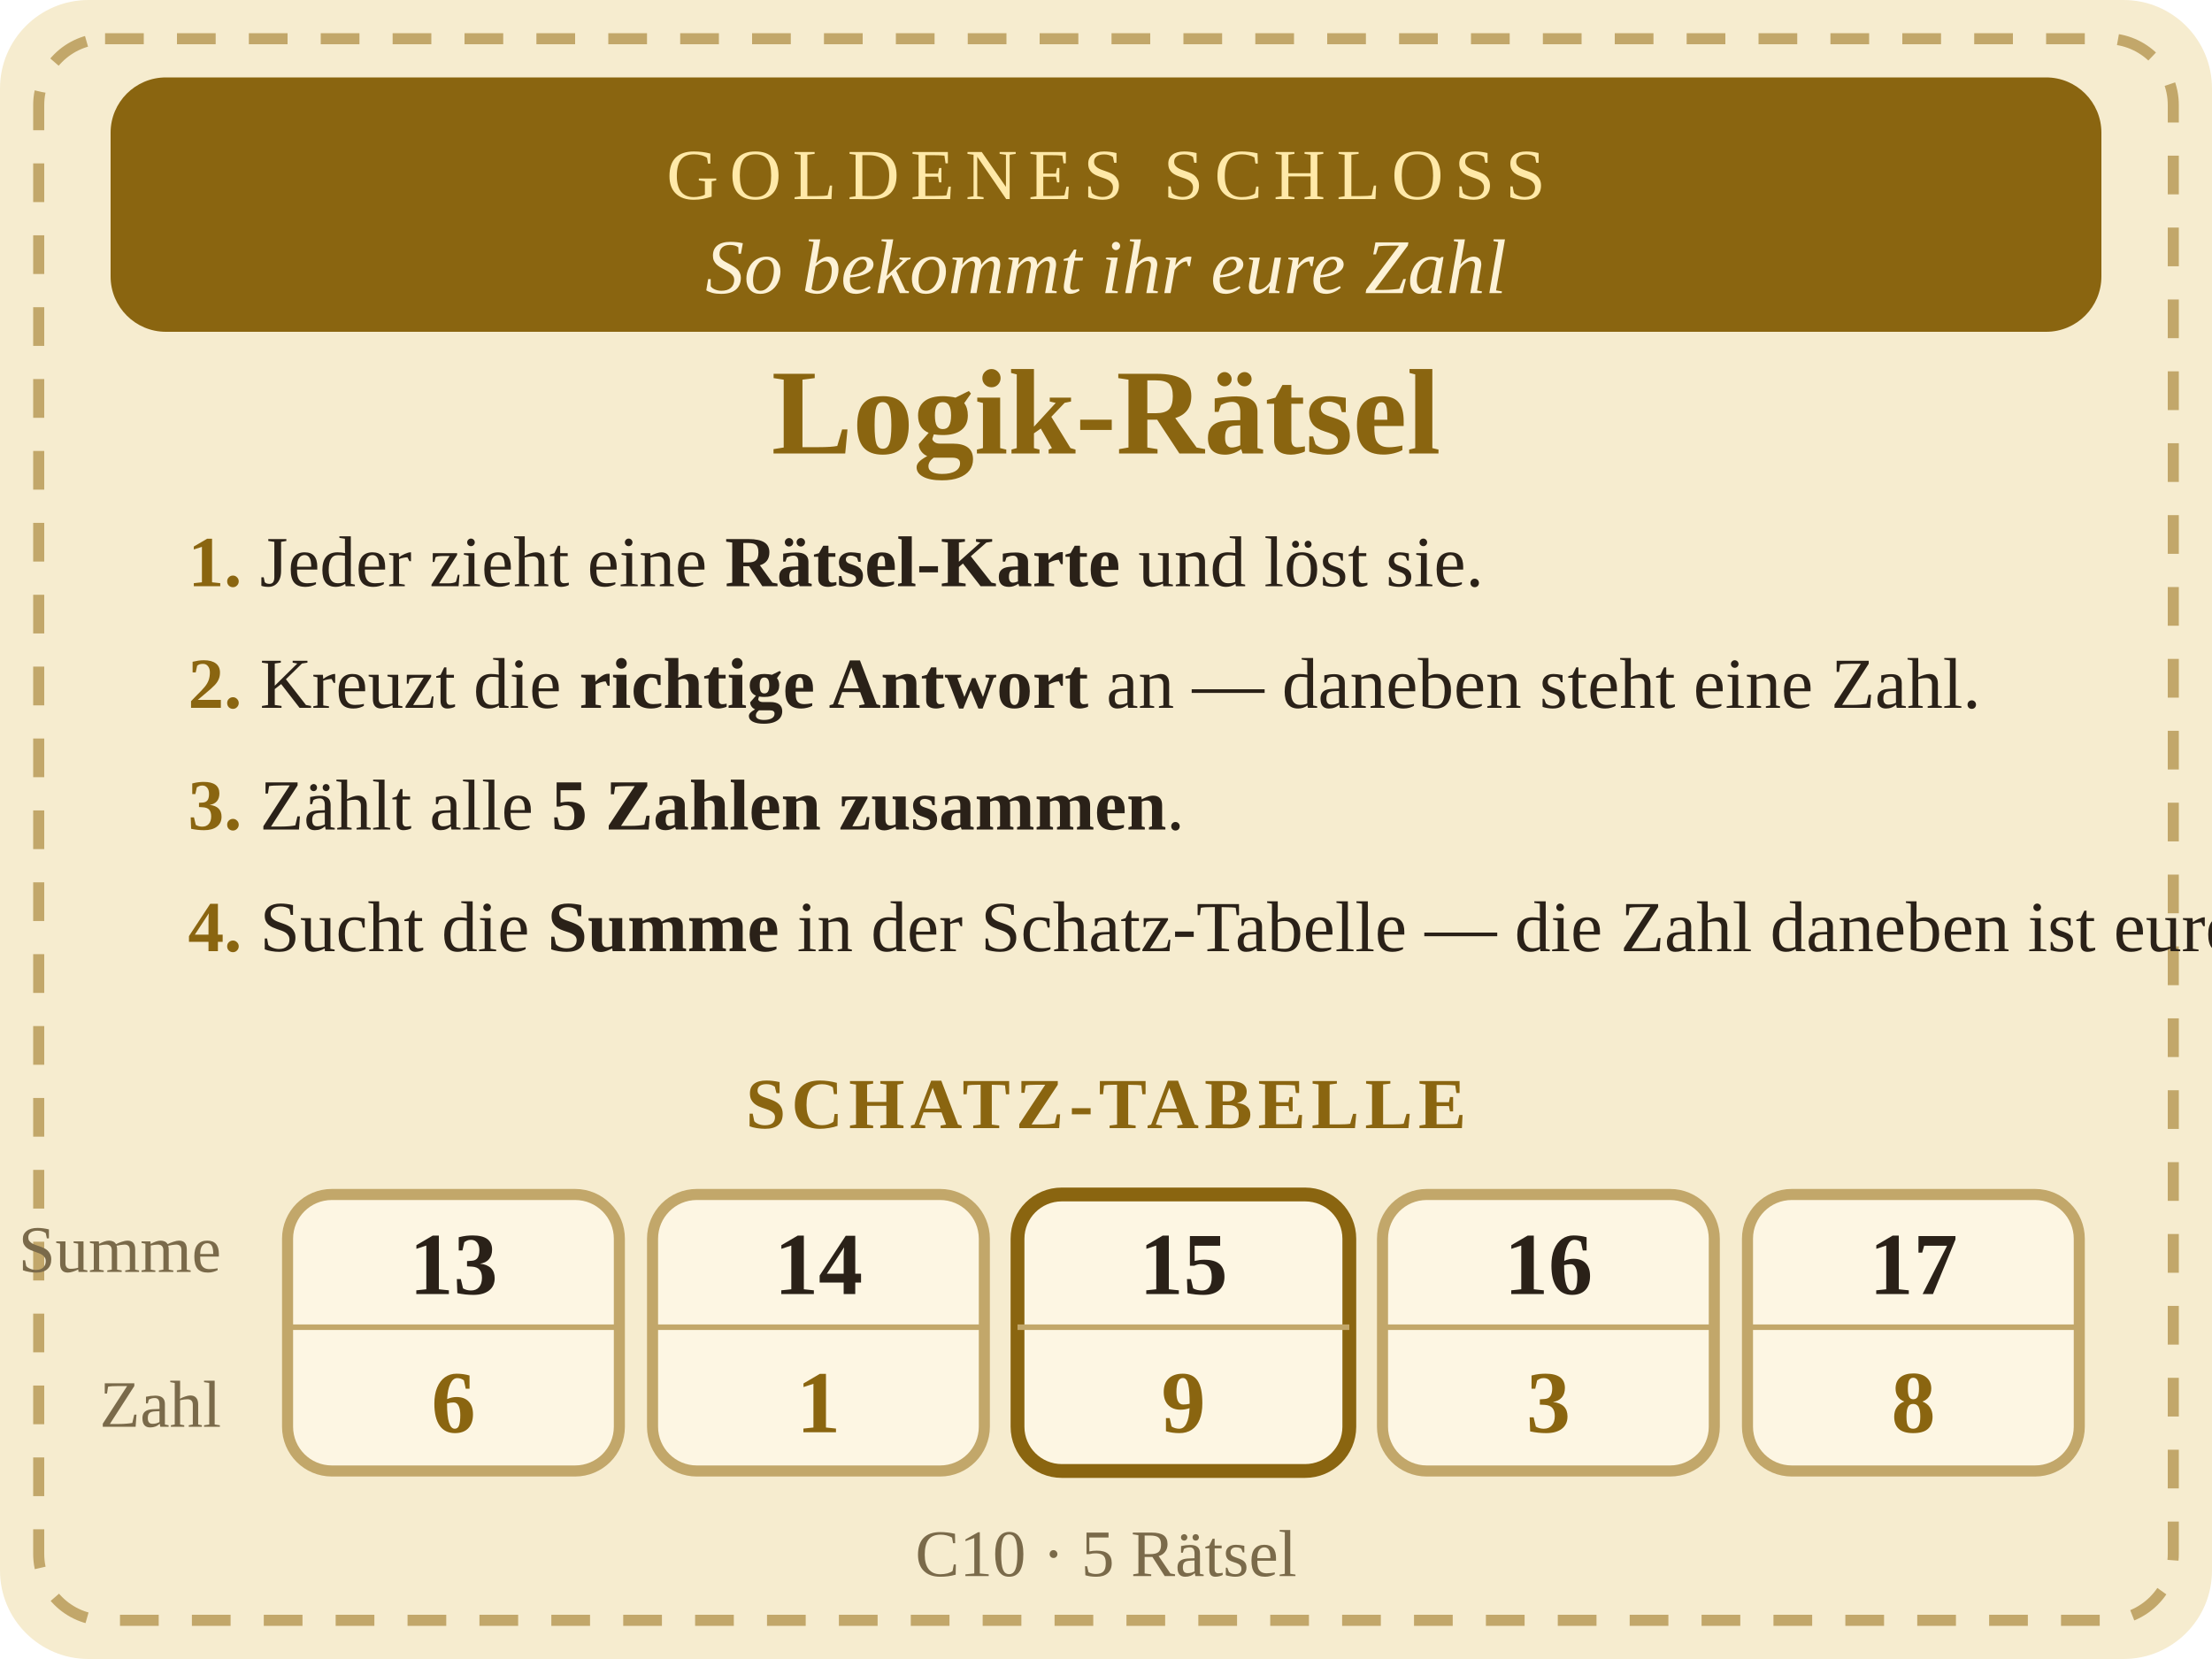
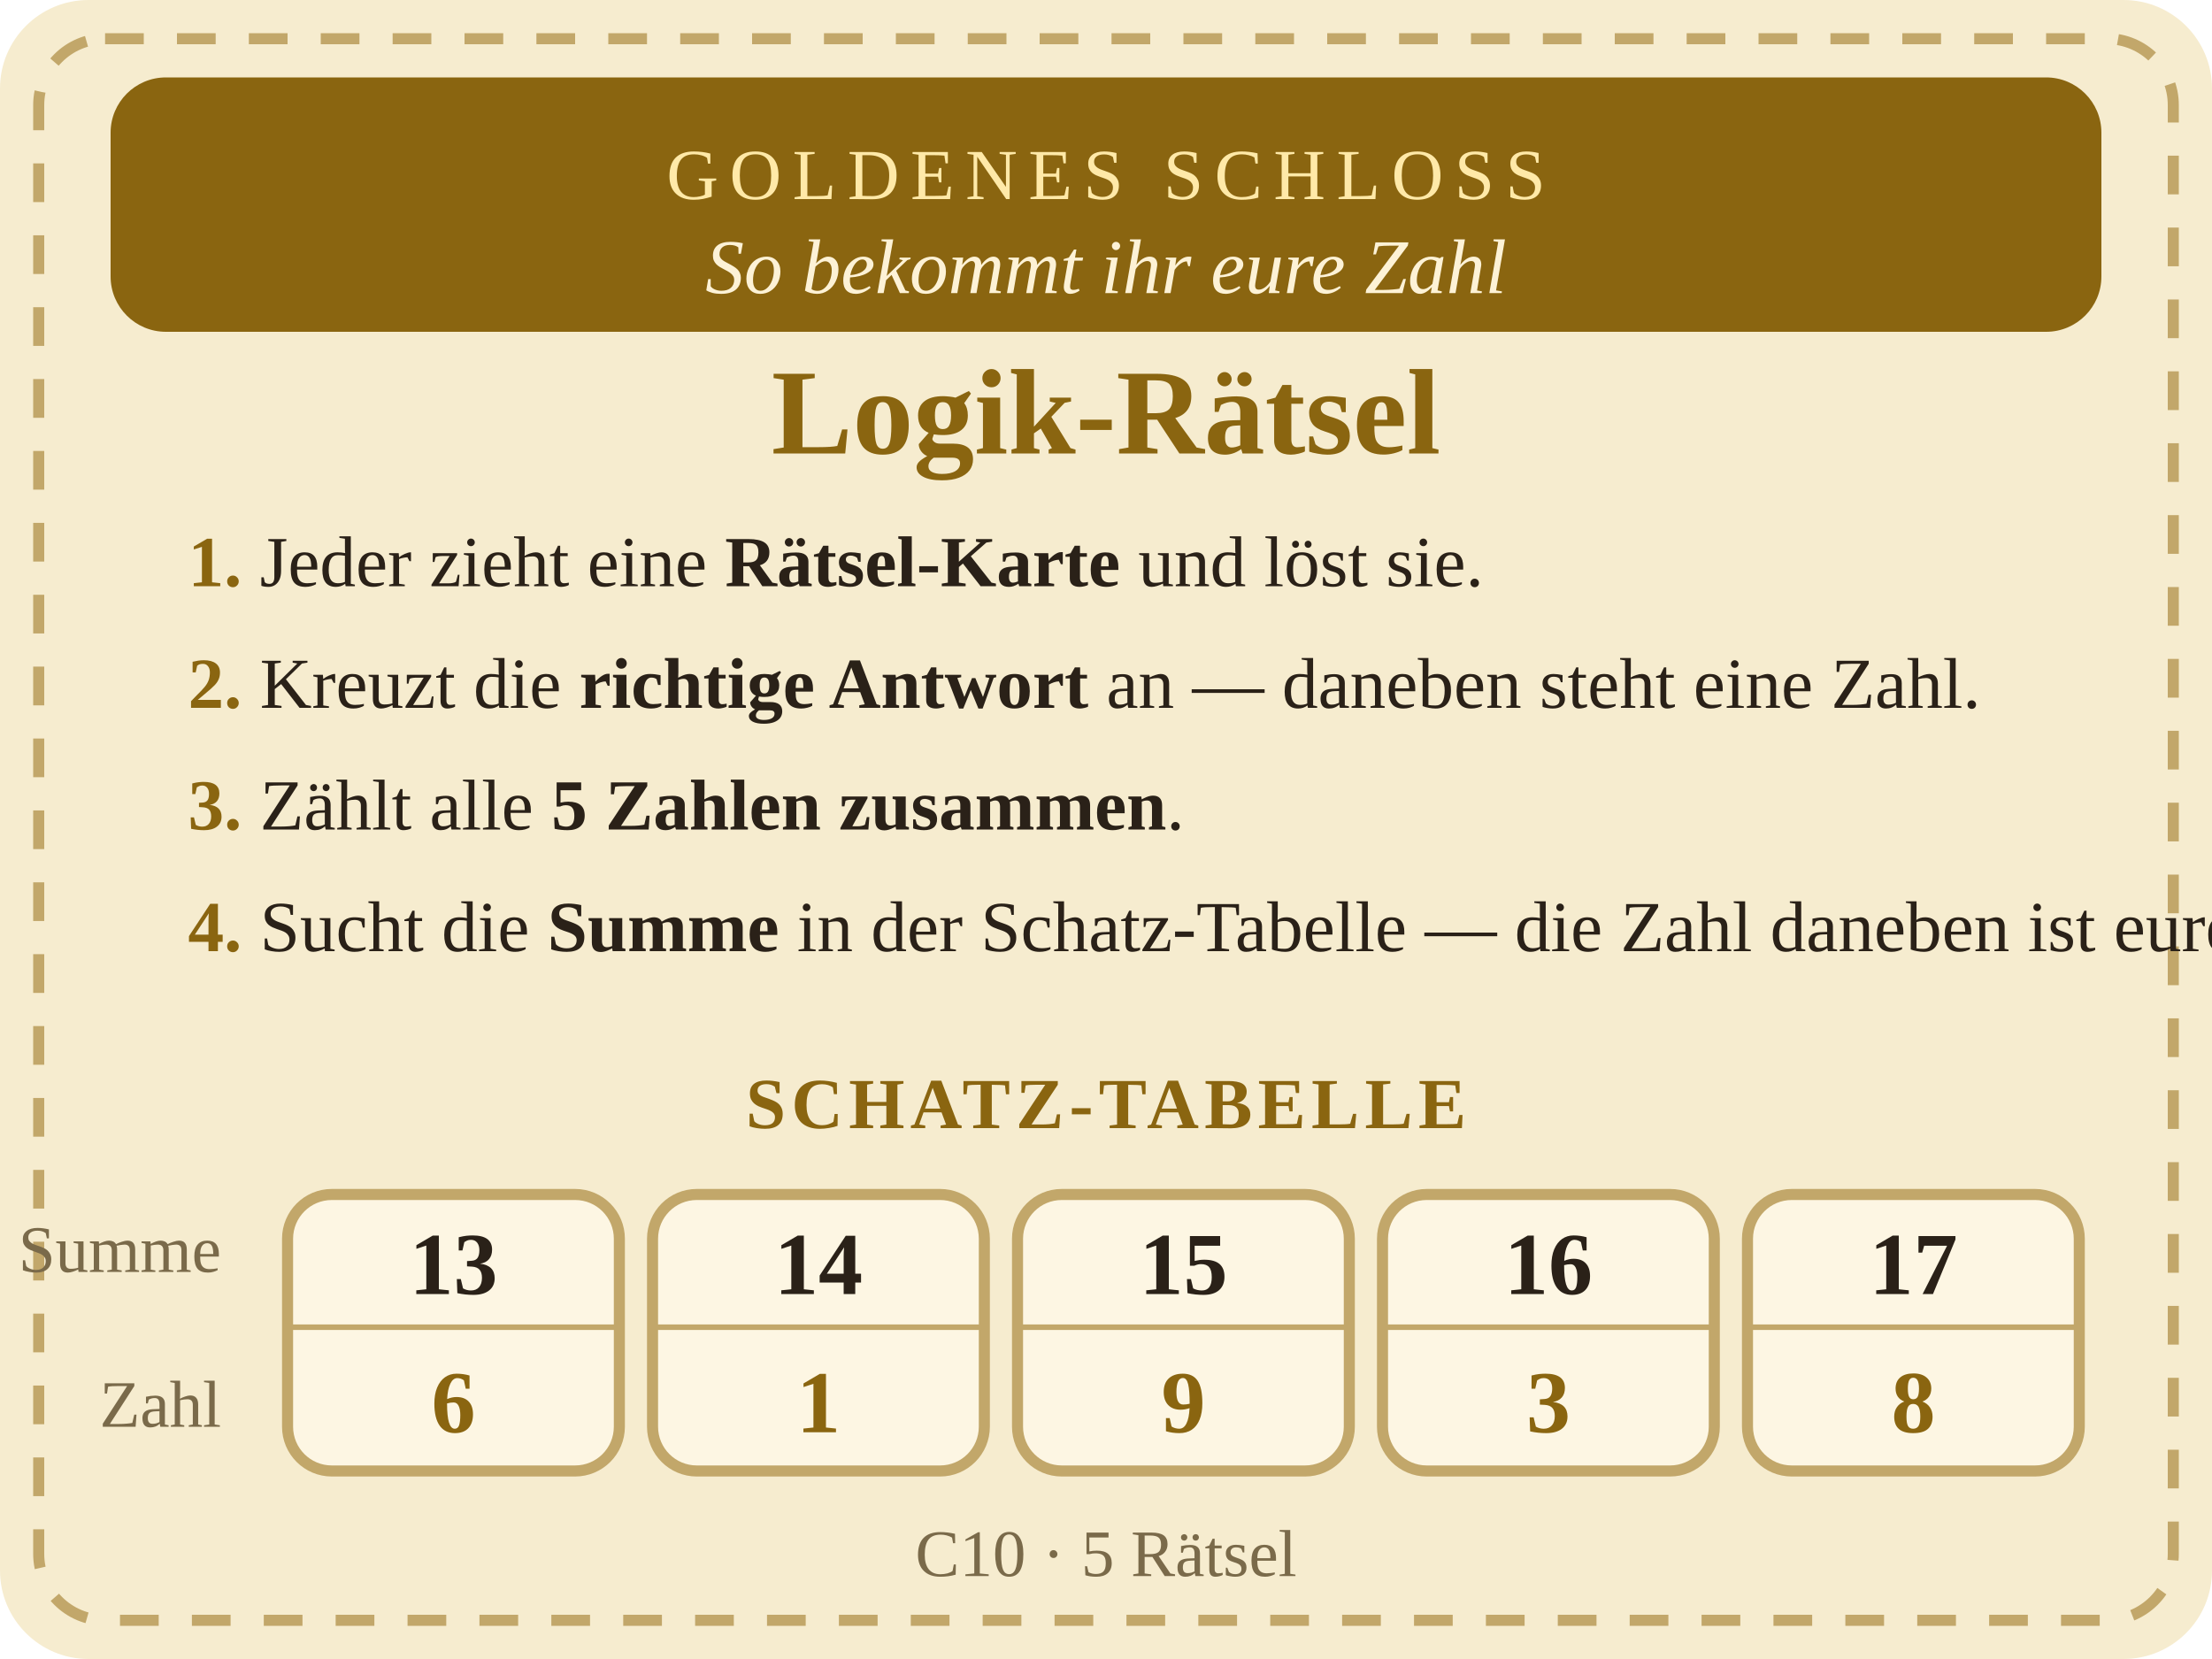
<svg xmlns="http://www.w3.org/2000/svg" viewBox="0 0 400 300" width="100mm" height="75mm" font-family="Georgia, 'Times New Roman', serif">
  <rect x="0" y="0" width="400" height="300" rx="16" fill="#f6eccf" />
  <rect x="7" y="7" width="386" height="286" rx="12" fill="none" stroke="#c2a76a" stroke-width="2" stroke-dasharray="7 6" />
  <rect x="20" y="14" width="360" height="46" rx="10" fill="#8a6510" />
  <text x="200" y="36" text-anchor="middle" fill="#ffe9a8" font-size="13" letter-spacing="2">GOLDENES SCHLOSS</text>
  <text x="200" y="53" text-anchor="middle" fill="#fdf2d6" font-size="14" font-style="italic">So bekommt ihr eure Zahl</text>
  <text x="200" y="82" text-anchor="middle" fill="#8a6510" font-size="22" font-weight="700">Logik-Rätsel</text>
  <g fill="#2a2118" font-size="13">
    <text x="34" y="106">
      <tspan fill="#8a6510" font-weight="700">1.</tspan>  Jeder zieht eine <tspan font-weight="700">Rätsel-Karte</tspan> und löst sie.</text>
    <text x="34" y="128">
      <tspan fill="#8a6510" font-weight="700">2.</tspan>  Kreuzt die <tspan font-weight="700">richtige Antwort</tspan> an — daneben steht eine Zahl.</text>
    <text x="34" y="150">
      <tspan fill="#8a6510" font-weight="700">3.</tspan>  Zählt alle <tspan font-weight="700">5 Zahlen zusammen</tspan>.</text>
    <text x="34" y="172">
      <tspan fill="#8a6510" font-weight="700">4.</tspan>  Sucht die <tspan font-weight="700">Summe</tspan> in der Schatz-Tabelle — die Zahl daneben ist eure Zahl!</text>
  </g>
  <text x="200" y="204" text-anchor="middle" fill="#8a6510" font-size="13" font-weight="700" letter-spacing="1">SCHATZ-TABELLE</text>
  <g font-size="12" fill="#7a6a4a" text-anchor="end">
    <text x="40" y="230">Summe</text>
    <text x="40" y="258">Zahl</text>
  </g>
  <g text-anchor="middle">
    <rect x="52" y="216" width="60" height="50" rx="8" fill="#fdf6e3" stroke="#c2a76a" stroke-width="2" />
    <line x1="52" y1="240" x2="112" y2="240" stroke="#c2a76a" stroke-width="1" />
    <text x="82" y="234" fill="#2a2118" font-size="16" font-weight="700">13</text>
    <text x="82" y="259" fill="#8a6510" font-size="16" font-weight="700">6</text>
    <rect x="118" y="216" width="60" height="50" rx="8" fill="#fdf6e3" stroke="#c2a76a" stroke-width="2" />
    <line x1="118" y1="240" x2="178" y2="240" stroke="#c2a76a" stroke-width="1" />
    <text x="148" y="234" fill="#2a2118" font-size="16" font-weight="700">14</text>
    <text x="148" y="259" fill="#8a6510" font-size="16" font-weight="700">1</text>
-     <rect x="184" y="216" width="60" height="50" rx="8" fill="#fdf6e3" stroke="#8a6510" stroke-width="2.5" />
+     <rect x="184" y="216" width="60" height="50" rx="8" fill="#fdf6e3" stroke="#c2a76a" stroke-width="2" />
    <line x1="184" y1="240" x2="244" y2="240" stroke="#c2a76a" stroke-width="1" />
    <text x="214" y="234" fill="#2a2118" font-size="16" font-weight="700">15</text>
    <text x="214" y="259" fill="#8a6510" font-size="16" font-weight="700">9</text>
    <rect x="250" y="216" width="60" height="50" rx="8" fill="#fdf6e3" stroke="#c2a76a" stroke-width="2" />
    <line x1="250" y1="240" x2="310" y2="240" stroke="#c2a76a" stroke-width="1" />
    <text x="280" y="234" fill="#2a2118" font-size="16" font-weight="700">16</text>
    <text x="280" y="259" fill="#8a6510" font-size="16" font-weight="700">3</text>
    <rect x="316" y="216" width="60" height="50" rx="8" fill="#fdf6e3" stroke="#c2a76a" stroke-width="2" />
    <line x1="316" y1="240" x2="376" y2="240" stroke="#c2a76a" stroke-width="1" />
    <text x="346" y="234" fill="#2a2118" font-size="16" font-weight="700">17</text>
    <text x="346" y="259" fill="#8a6510" font-size="16" font-weight="700">8</text>
  </g>
  <text x="200" y="285" text-anchor="middle" fill="#7a6a4a" font-size="12">C10 · 5 Rätsel</text>
</svg>
